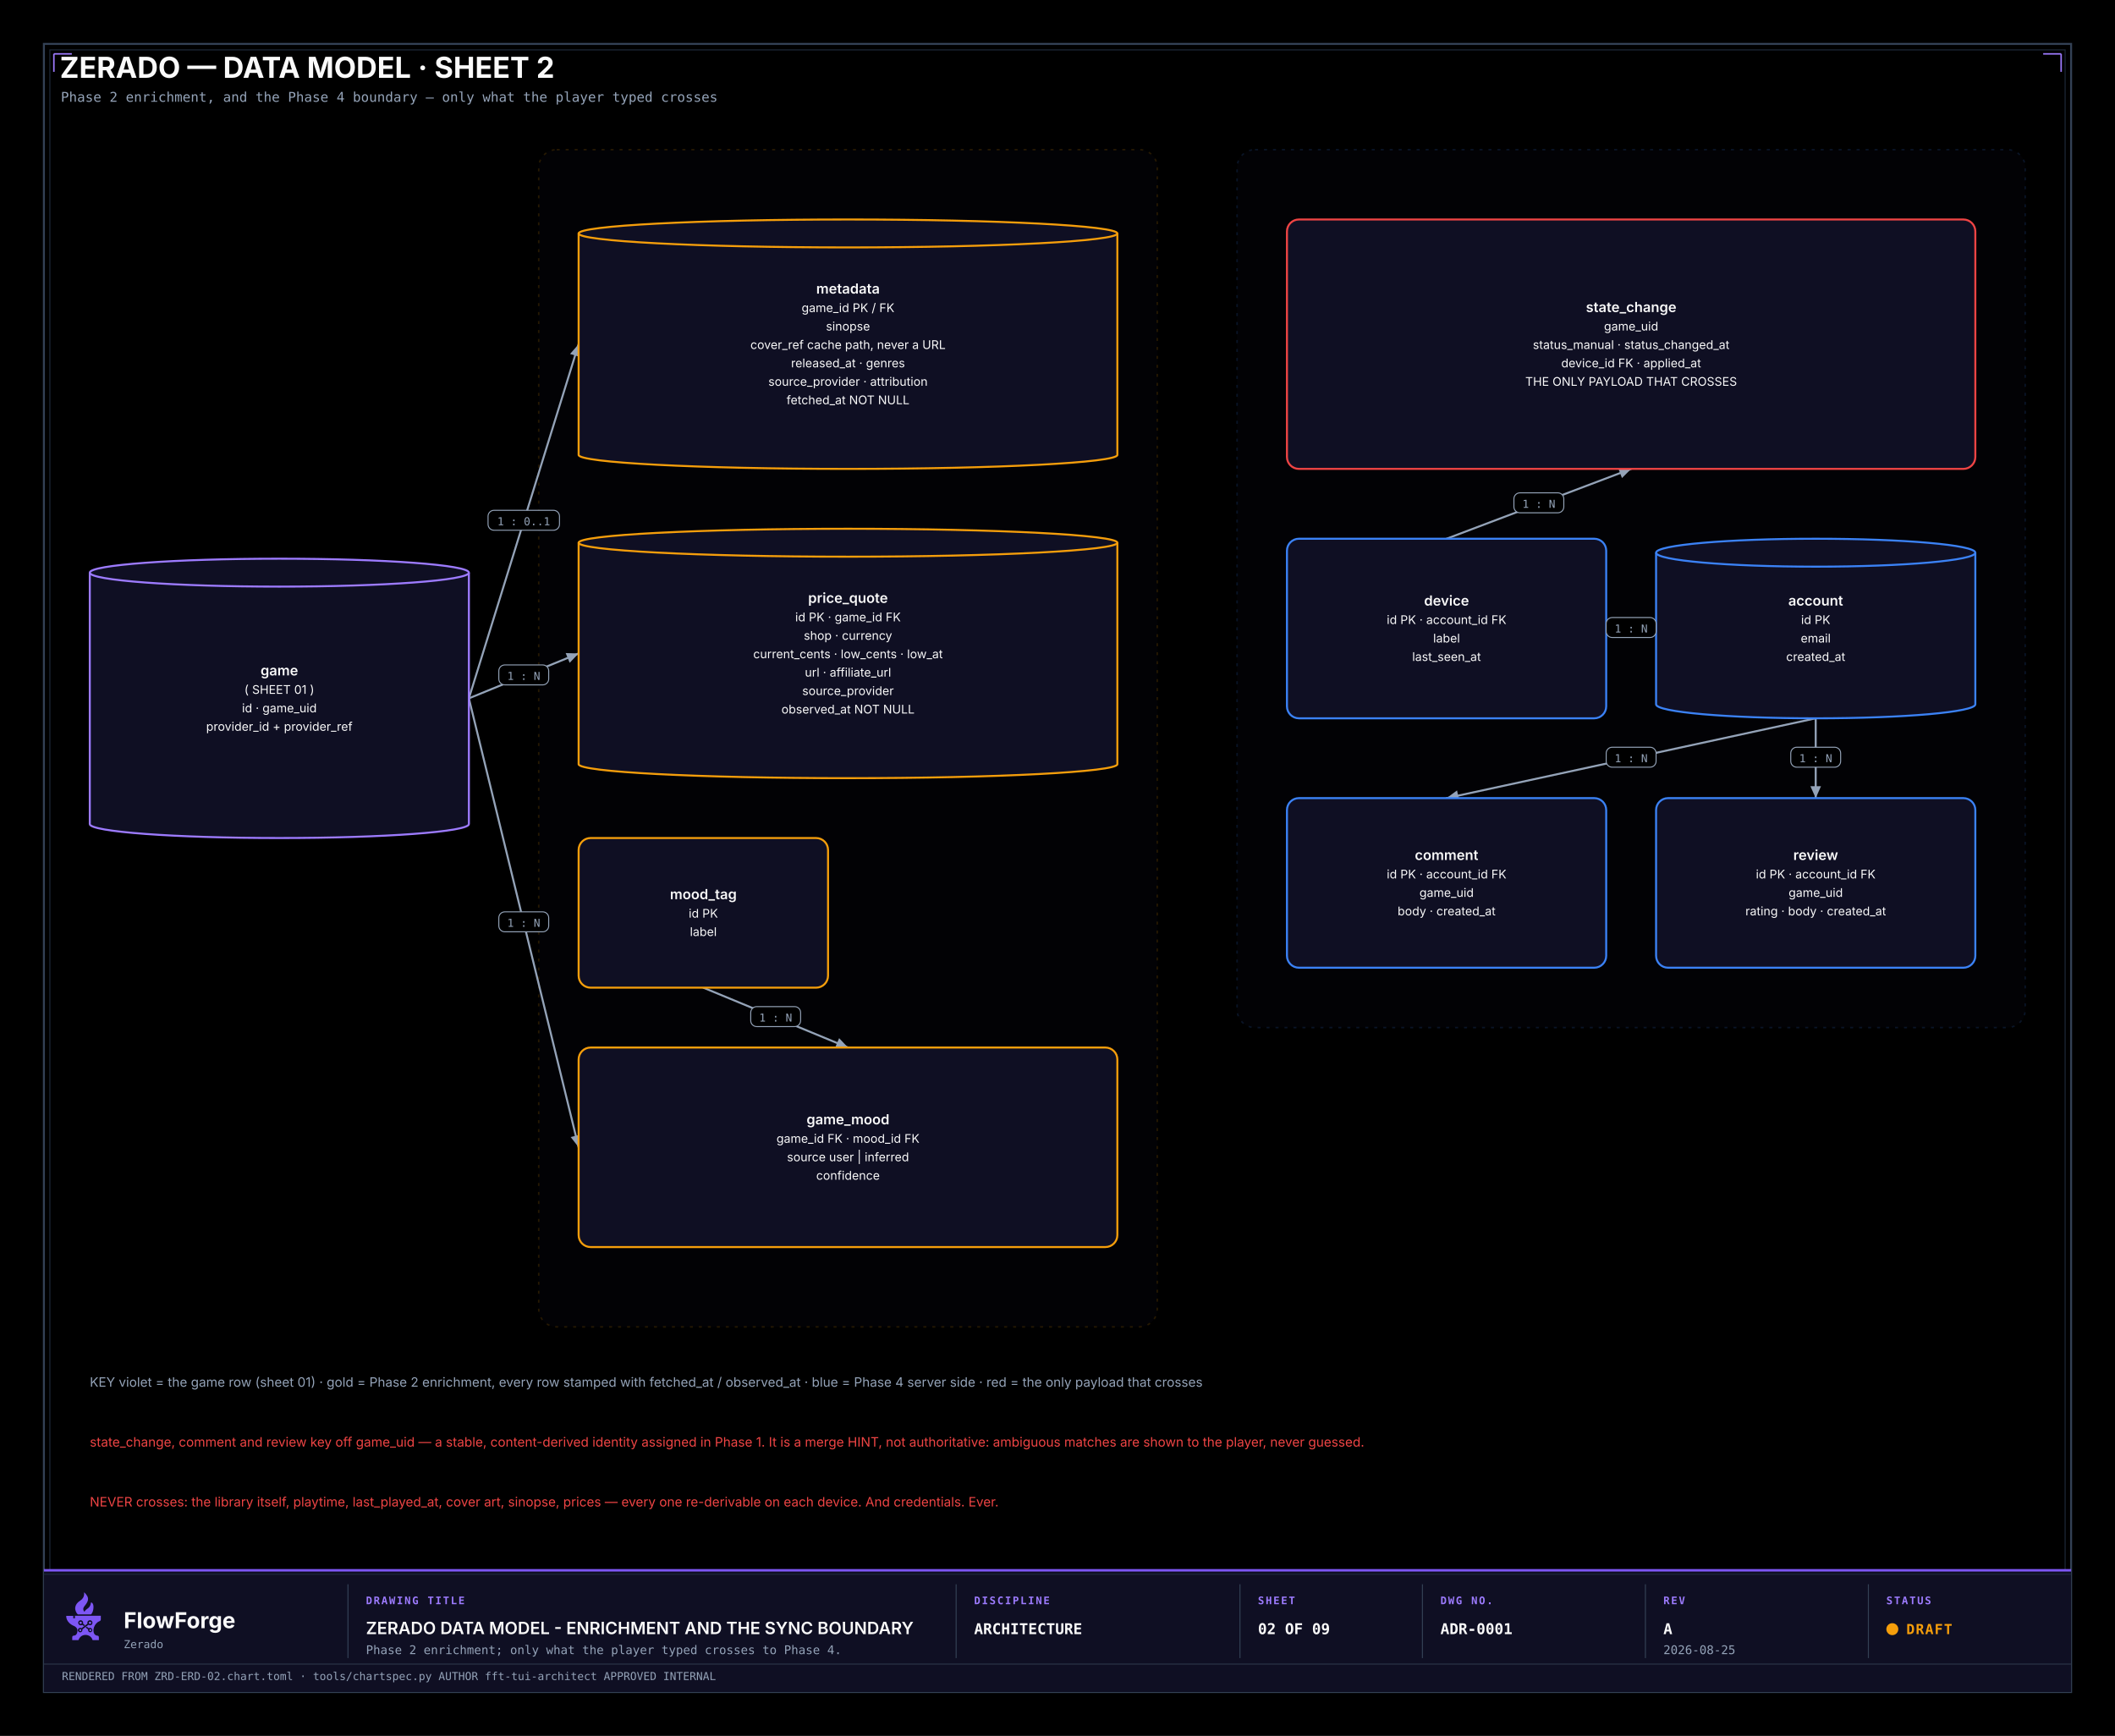
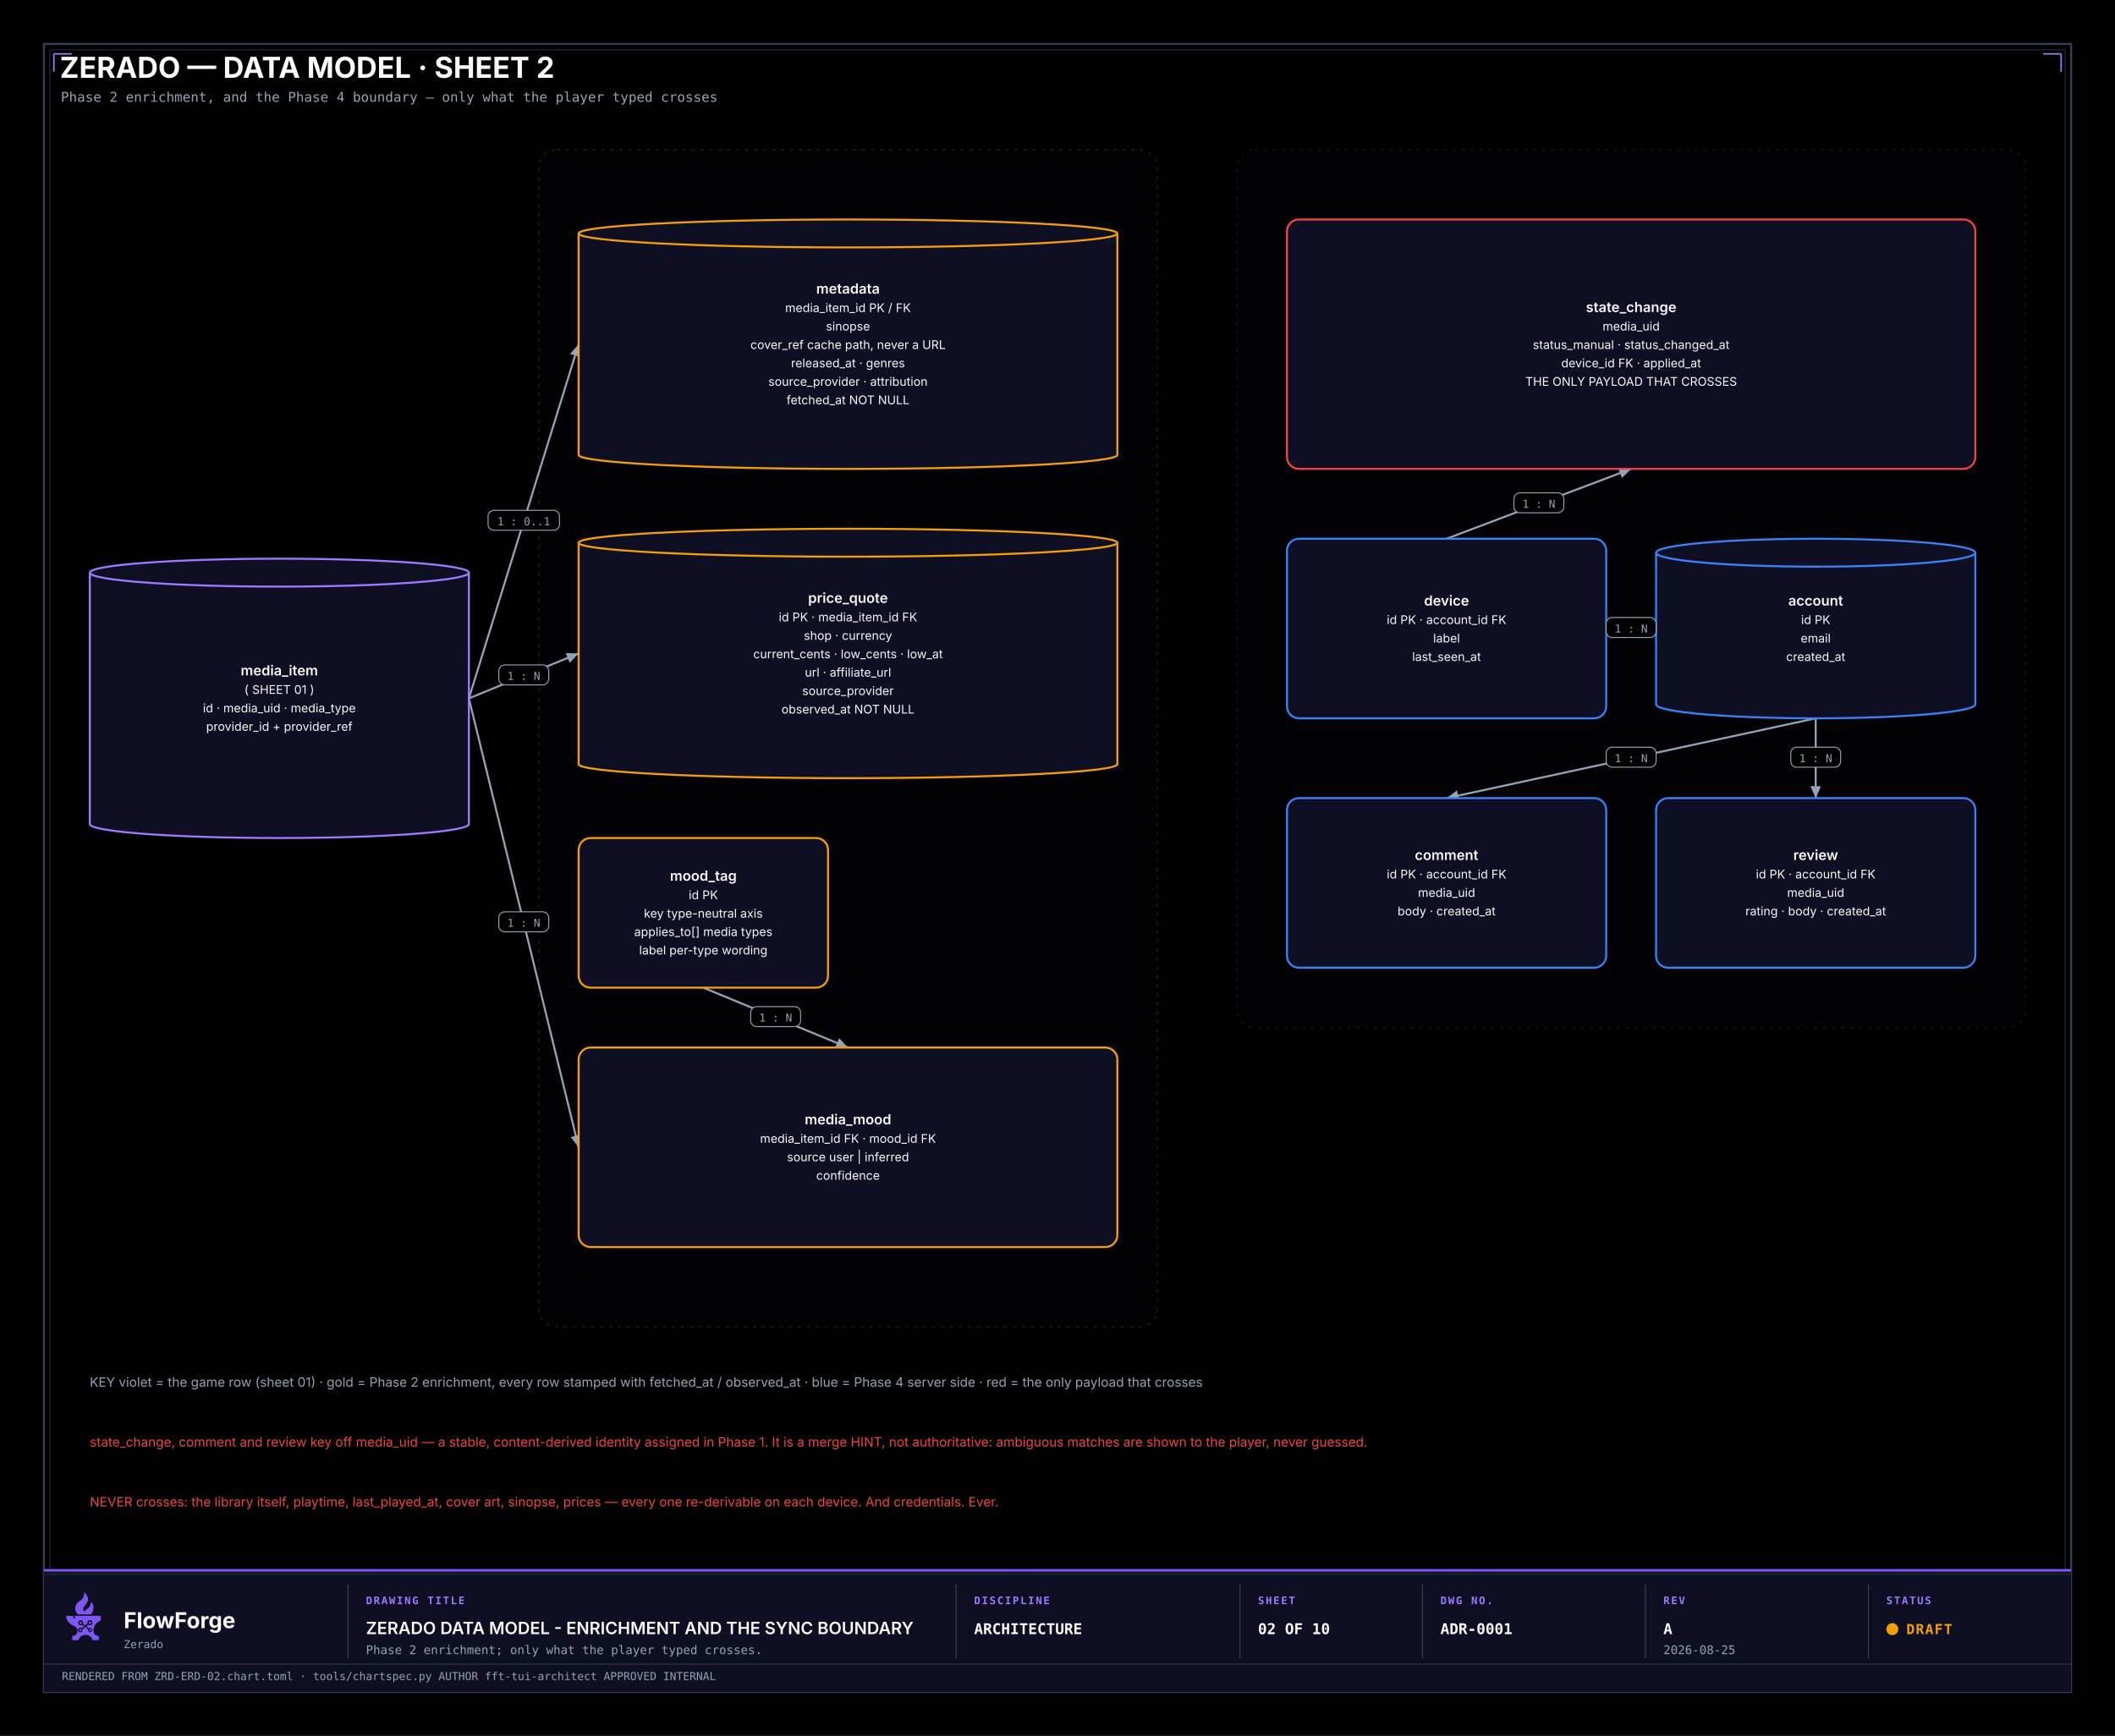
<svg xmlns="http://www.w3.org/2000/svg" width="2120" height="1740" viewBox="0 0 2120 1740" font-family="'Segoe UI', 'Helvetica Neue', Inter, Arial, sans-serif">
  <rect x="0" y="0" width="2120" height="1740" fill="#000000" />
  <rect x="44" y="44" width="2032" height="1652" fill="none" stroke="#334155" stroke-width="2" />
  <rect x="50" y="50" width="2020" height="1640" fill="none" stroke="#1E293B" stroke-width="1" />
  <line x1="54" y1="54" x2="72" y2="54" stroke="#9D7BFF" stroke-width="1.5" />
  <line x1="54" y1="54" x2="54" y2="72" stroke="#9D7BFF" stroke-width="1.5" />
  <line x1="2066" y1="54" x2="2048" y2="54" stroke="#9D7BFF" stroke-width="1.5" />
  <line x1="2066" y1="54" x2="2066" y2="72" stroke="#9D7BFF" stroke-width="1.5" />
  <line x1="54" y1="1686" x2="72" y2="1686" stroke="#9D7BFF" stroke-width="1.5" />
  <line x1="54" y1="1686" x2="54" y2="1668" stroke="#9D7BFF" stroke-width="1.5" />
  <line x1="2066" y1="1686" x2="2048" y2="1686" stroke="#9D7BFF" stroke-width="1.5" />
  <line x1="2066" y1="1686" x2="2066" y2="1668" stroke="#9D7BFF" stroke-width="1.5" />
  <text x="60" y="78" font-family="'Segoe UI', 'Helvetica Neue', Inter, Arial, sans-serif" font-size="29" font-weight="700" fill="#FAFAFA">ZERADO — DATA MODEL  ·  SHEET 2</text>
  <text x="61" y="102" font-family="ui-monospace, 'Cascadia Code', 'JetBrains Mono', monospace" font-size="13.5" fill="#94A3B8">Phase 2 enrichment, and the Phase 4 boundary — only what the player typed crosses</text>
  <rect x="540.0" y="150.0" width="620.0" height="1180.0" rx="18" fill="#0F0F23" opacity="0.16" stroke="#F59E0B" stroke-width="1.5" stroke-dasharray="3 6" />
  <rect x="1240.0" y="150.0" width="790.0" height="880.0" rx="18" fill="#0F0F23" opacity="0.16" stroke="#3B82F6" stroke-width="1.5" stroke-dasharray="3 6" />
  <polyline points="470.0,700.0 580.0,345.0" fill="none" stroke="#94A3B8" stroke-width="2.0" stroke-linejoin="round" stroke-linecap="round" />
  <polygon points="580.0,345.0 581.6,357.9 571.4,354.8" fill="#94A3B8" />
  <polyline points="470.0,700.0 580.0,655.0" fill="none" stroke="#94A3B8" stroke-width="2.0" stroke-linejoin="round" stroke-linecap="round" />
  <polygon points="580.0,655.0 571.0,664.4 567.0,654.6" fill="#94A3B8" />
  <polyline points="470.0,700.0 580.0,1150.0" fill="none" stroke="#94A3B8" stroke-width="2.0" stroke-linejoin="round" stroke-linecap="round" />
  <polygon points="580.0,1150.0 572.0,1139.7 582.3,1137.2" fill="#94A3B8" />
  <polyline points="705.0,990.0 850.0,1050.0" fill="none" stroke="#94A3B8" stroke-width="2.0" stroke-linejoin="round" stroke-linecap="round" />
  <polygon points="850.0,1050.0 837.0,1050.4 841.1,1040.6" fill="#94A3B8" />
  <polyline points="1450.0,540.0 1635.0,470.0" fill="none" stroke="#94A3B8" stroke-width="2.0" stroke-linejoin="round" stroke-linecap="round" />
  <polygon points="1635.0,470.0 1625.8,479.2 1622.0,469.2" fill="#94A3B8" />
  <polyline points="1660.0,630.0 1610.0,630.0" fill="none" stroke="#94A3B8" stroke-width="2.0" stroke-linejoin="round" stroke-linecap="round" />
  <polygon points="1610.0,630.0 1621.9,624.7 1621.9,635.3" fill="#94A3B8" />
  <polyline points="1820.0,720.0 1820.0,800.0" fill="none" stroke="#94A3B8" stroke-width="2.0" stroke-linejoin="round" stroke-linecap="round" />
  <polygon points="1820.0,800.0 1814.7,788.1 1825.3,788.1" fill="#94A3B8" />
  <polyline points="1820.0,720.0 1450.0,800.0" fill="none" stroke="#94A3B8" stroke-width="2.0" stroke-linejoin="round" stroke-linecap="round" />
  <polygon points="1450.0,800.0 1460.5,792.3 1462.7,802.7" fill="#94A3B8" />
  <path d="M90.0,574.0 A190.0,14 0 0 1 470.0,574.0 L470.0,826.0 A190.0,14 0 0 1 90.0,826.0 Z" fill="#0F0F23" stroke="#9D7BFF" stroke-width="2.0" />
  <path d="M90.0,574.0 A190.0,14 0 0 0 470.0,574.0" fill="none" stroke="#9D7BFF" stroke-width="2.0" />
-   <text x="280.0" y="677.0" font-family="'Segoe UI', 'Helvetica Neue', Inter, Arial, sans-serif" font-size="14" fill="#FAFAFA" text-anchor="middle" font-weight="600">game</text>
+   <text x="280.0" y="677.0" font-family="'Segoe UI', 'Helvetica Neue', Inter, Arial, sans-serif" font-size="14" fill="#FAFAFA" text-anchor="middle" font-weight="600">media_item</text>
  <text x="280.0" y="695.5" font-family="'Segoe UI', 'Helvetica Neue', Inter, Arial, sans-serif" font-size="12" fill="#FAFAFA" text-anchor="middle" font-weight="400">( SHEET 01 )</text>
-   <text x="280.0" y="714.0" font-family="'Segoe UI', 'Helvetica Neue', Inter, Arial, sans-serif" font-size="12" fill="#FAFAFA" text-anchor="middle" font-weight="400">id · game_uid</text>
+   <text x="280.0" y="714.0" font-family="'Segoe UI', 'Helvetica Neue', Inter, Arial, sans-serif" font-size="12" fill="#FAFAFA" text-anchor="middle" font-weight="400">id · media_uid · media_type</text>
  <text x="280.0" y="732.5" font-family="'Segoe UI', 'Helvetica Neue', Inter, Arial, sans-serif" font-size="12" fill="#FAFAFA" text-anchor="middle" font-weight="400">provider_id + provider_ref</text>
  <path d="M580.0,234.0 A270.0,14 0 0 1 1120.0,234.0 L1120.0,456.0 A270.0,14 0 0 1 580.0,456.0 Z" fill="#0F0F23" stroke="#F59E0B" stroke-width="2.0" />
  <path d="M580.0,234.0 A270.0,14 0 0 0 1120.0,234.0" fill="none" stroke="#F59E0B" stroke-width="2.0" />
  <text x="850.0" y="294.3" font-family="'Segoe UI', 'Helvetica Neue', Inter, Arial, sans-serif" font-size="14" fill="#FAFAFA" text-anchor="middle" font-weight="600">metadata</text>
-   <text x="850.0" y="312.8" font-family="'Segoe UI', 'Helvetica Neue', Inter, Arial, sans-serif" font-size="12" fill="#FAFAFA" text-anchor="middle" font-weight="400">game_id            PK / FK</text>
+   <text x="850.0" y="312.8" font-family="'Segoe UI', 'Helvetica Neue', Inter, Arial, sans-serif" font-size="12" fill="#FAFAFA" text-anchor="middle" font-weight="400">media_item_id      PK / FK</text>
  <text x="850.0" y="331.3" font-family="'Segoe UI', 'Helvetica Neue', Inter, Arial, sans-serif" font-size="12" fill="#FAFAFA" text-anchor="middle" font-weight="400">sinopse</text>
  <text x="850.0" y="349.8" font-family="'Segoe UI', 'Helvetica Neue', Inter, Arial, sans-serif" font-size="12" fill="#FAFAFA" text-anchor="middle" font-weight="400">cover_ref     cache path, never a URL</text>
  <text x="850.0" y="368.2" font-family="'Segoe UI', 'Helvetica Neue', Inter, Arial, sans-serif" font-size="12" fill="#FAFAFA" text-anchor="middle" font-weight="400">released_at · genres</text>
  <text x="850.0" y="386.7" font-family="'Segoe UI', 'Helvetica Neue', Inter, Arial, sans-serif" font-size="12" fill="#FAFAFA" text-anchor="middle" font-weight="400">source_provider · attribution</text>
  <text x="850.0" y="405.2" font-family="'Segoe UI', 'Helvetica Neue', Inter, Arial, sans-serif" font-size="12" fill="#FAFAFA" text-anchor="middle" font-weight="400">fetched_at         NOT NULL</text>
  <path d="M580.0,544.0 A270.0,14 0 0 1 1120.0,544.0 L1120.0,766.0 A270.0,14 0 0 1 580.0,766.0 Z" fill="#0F0F23" stroke="#F59E0B" stroke-width="2.0" />
  <path d="M580.0,544.0 A270.0,14 0 0 0 1120.0,544.0" fill="none" stroke="#F59E0B" stroke-width="2.0" />
  <text x="850.0" y="604.3" font-family="'Segoe UI', 'Helvetica Neue', Inter, Arial, sans-serif" font-size="14" fill="#FAFAFA" text-anchor="middle" font-weight="600">price_quote</text>
-   <text x="850.0" y="622.8" font-family="'Segoe UI', 'Helvetica Neue', Inter, Arial, sans-serif" font-size="12" fill="#FAFAFA" text-anchor="middle" font-weight="400">id PK  ·  game_id FK</text>
+   <text x="850.0" y="622.8" font-family="'Segoe UI', 'Helvetica Neue', Inter, Arial, sans-serif" font-size="12" fill="#FAFAFA" text-anchor="middle" font-weight="400">id PK  ·  media_item_id FK</text>
  <text x="850.0" y="641.3" font-family="'Segoe UI', 'Helvetica Neue', Inter, Arial, sans-serif" font-size="12" fill="#FAFAFA" text-anchor="middle" font-weight="400">shop · currency</text>
  <text x="850.0" y="659.8" font-family="'Segoe UI', 'Helvetica Neue', Inter, Arial, sans-serif" font-size="12" fill="#FAFAFA" text-anchor="middle" font-weight="400">current_cents · low_cents · low_at</text>
  <text x="850.0" y="678.2" font-family="'Segoe UI', 'Helvetica Neue', Inter, Arial, sans-serif" font-size="12" fill="#FAFAFA" text-anchor="middle" font-weight="400">url · affiliate_url</text>
  <text x="850.0" y="696.7" font-family="'Segoe UI', 'Helvetica Neue', Inter, Arial, sans-serif" font-size="12" fill="#FAFAFA" text-anchor="middle" font-weight="400">source_provider</text>
  <text x="850.0" y="715.2" font-family="'Segoe UI', 'Helvetica Neue', Inter, Arial, sans-serif" font-size="12" fill="#FAFAFA" text-anchor="middle" font-weight="400">observed_at        NOT NULL</text>
  <rect x="580.0" y="840.0" width="250.0" height="150.0" rx="12" ry="12" fill="#0F0F23" stroke="#F59E0B" stroke-width="2.0" />
-   <text x="705.0" y="901.3" font-family="'Segoe UI', 'Helvetica Neue', Inter, Arial, sans-serif" font-size="14" fill="#FAFAFA" text-anchor="middle" font-weight="600">mood_tag</text>
-   <text x="705.0" y="919.8" font-family="'Segoe UI', 'Helvetica Neue', Inter, Arial, sans-serif" font-size="12" fill="#FAFAFA" text-anchor="middle" font-weight="400">id  PK</text>
-   <text x="705.0" y="938.2" font-family="'Segoe UI', 'Helvetica Neue', Inter, Arial, sans-serif" font-size="12" fill="#FAFAFA" text-anchor="middle" font-weight="400">label</text>
+   <text x="705.0" y="882.8" font-family="'Segoe UI', 'Helvetica Neue', Inter, Arial, sans-serif" font-size="14" fill="#FAFAFA" text-anchor="middle" font-weight="600">mood_tag</text>
+   <text x="705.0" y="901.3" font-family="'Segoe UI', 'Helvetica Neue', Inter, Arial, sans-serif" font-size="12" fill="#FAFAFA" text-anchor="middle" font-weight="400">id  PK</text>
+   <text x="705.0" y="919.8" font-family="'Segoe UI', 'Helvetica Neue', Inter, Arial, sans-serif" font-size="12" fill="#FAFAFA" text-anchor="middle" font-weight="400">key      type-neutral axis</text>
+   <text x="705.0" y="938.2" font-family="'Segoe UI', 'Helvetica Neue', Inter, Arial, sans-serif" font-size="12" fill="#FAFAFA" text-anchor="middle" font-weight="400">applies_to[]  media types</text>
+   <text x="705.0" y="956.7" font-family="'Segoe UI', 'Helvetica Neue', Inter, Arial, sans-serif" font-size="12" fill="#FAFAFA" text-anchor="middle" font-weight="400">label    per-type wording</text>
  <rect x="580.0" y="1050.0" width="540.0" height="200.0" rx="12" ry="12" fill="#0F0F23" stroke="#F59E0B" stroke-width="2.0" />
-   <text x="850.0" y="1127.0" font-family="'Segoe UI', 'Helvetica Neue', Inter, Arial, sans-serif" font-size="14" fill="#FAFAFA" text-anchor="middle" font-weight="600">game_mood</text>
-   <text x="850.0" y="1145.5" font-family="'Segoe UI', 'Helvetica Neue', Inter, Arial, sans-serif" font-size="12" fill="#FAFAFA" text-anchor="middle" font-weight="400">game_id FK  ·  mood_id FK</text>
+   <text x="850.0" y="1127.0" font-family="'Segoe UI', 'Helvetica Neue', Inter, Arial, sans-serif" font-size="14" fill="#FAFAFA" text-anchor="middle" font-weight="600">media_mood</text>
+   <text x="850.0" y="1145.5" font-family="'Segoe UI', 'Helvetica Neue', Inter, Arial, sans-serif" font-size="12" fill="#FAFAFA" text-anchor="middle" font-weight="400">media_item_id FK  ·  mood_id FK</text>
  <text x="850.0" y="1164.0" font-family="'Segoe UI', 'Helvetica Neue', Inter, Arial, sans-serif" font-size="12" fill="#FAFAFA" text-anchor="middle" font-weight="400">source   user | inferred</text>
  <text x="850.0" y="1182.5" font-family="'Segoe UI', 'Helvetica Neue', Inter, Arial, sans-serif" font-size="12" fill="#FAFAFA" text-anchor="middle" font-weight="400">confidence</text>
  <rect x="1290.0" y="220.0" width="690.0" height="250.0" rx="12" ry="12" fill="#0F0F23" stroke="#EF4444" stroke-width="2.0" />
  <text x="1635.0" y="312.8" font-family="'Segoe UI', 'Helvetica Neue', Inter, Arial, sans-serif" font-size="14" fill="#FAFAFA" text-anchor="middle" font-weight="600">state_change</text>
-   <text x="1635.0" y="331.3" font-family="'Segoe UI', 'Helvetica Neue', Inter, Arial, sans-serif" font-size="12" fill="#FAFAFA" text-anchor="middle" font-weight="400">game_uid</text>
+   <text x="1635.0" y="331.3" font-family="'Segoe UI', 'Helvetica Neue', Inter, Arial, sans-serif" font-size="12" fill="#FAFAFA" text-anchor="middle" font-weight="400">media_uid</text>
  <text x="1635.0" y="349.8" font-family="'Segoe UI', 'Helvetica Neue', Inter, Arial, sans-serif" font-size="12" fill="#FAFAFA" text-anchor="middle" font-weight="400">status_manual  ·  status_changed_at</text>
  <text x="1635.0" y="368.2" font-family="'Segoe UI', 'Helvetica Neue', Inter, Arial, sans-serif" font-size="12" fill="#FAFAFA" text-anchor="middle" font-weight="400">device_id FK  ·  applied_at</text>
  <text x="1635.0" y="386.7" font-family="'Segoe UI', 'Helvetica Neue', Inter, Arial, sans-serif" font-size="12" fill="#FAFAFA" text-anchor="middle" font-weight="400">THE ONLY PAYLOAD THAT CROSSES</text>
  <rect x="1290.0" y="540.0" width="320.0" height="180.0" rx="12" ry="12" fill="#0F0F23" stroke="#3B82F6" stroke-width="2.0" />
  <text x="1450.0" y="607.0" font-family="'Segoe UI', 'Helvetica Neue', Inter, Arial, sans-serif" font-size="14" fill="#FAFAFA" text-anchor="middle" font-weight="600">device</text>
  <text x="1450.0" y="625.5" font-family="'Segoe UI', 'Helvetica Neue', Inter, Arial, sans-serif" font-size="12" fill="#FAFAFA" text-anchor="middle" font-weight="400">id PK · account_id FK</text>
  <text x="1450.0" y="644.0" font-family="'Segoe UI', 'Helvetica Neue', Inter, Arial, sans-serif" font-size="12" fill="#FAFAFA" text-anchor="middle" font-weight="400">label</text>
  <text x="1450.0" y="662.5" font-family="'Segoe UI', 'Helvetica Neue', Inter, Arial, sans-serif" font-size="12" fill="#FAFAFA" text-anchor="middle" font-weight="400">last_seen_at</text>
  <path d="M1660.0,554.0 A160.0,14 0 0 1 1980.0,554.0 L1980.0,706.0 A160.0,14 0 0 1 1660.0,706.0 Z" fill="#0F0F23" stroke="#3B82F6" stroke-width="2.0" />
  <path d="M1660.0,554.0 A160.0,14 0 0 0 1980.0,554.0" fill="none" stroke="#3B82F6" stroke-width="2.0" />
  <text x="1820.0" y="607.0" font-family="'Segoe UI', 'Helvetica Neue', Inter, Arial, sans-serif" font-size="14" fill="#FAFAFA" text-anchor="middle" font-weight="600">account</text>
  <text x="1820.0" y="625.5" font-family="'Segoe UI', 'Helvetica Neue', Inter, Arial, sans-serif" font-size="12" fill="#FAFAFA" text-anchor="middle" font-weight="400">id PK</text>
  <text x="1820.0" y="644.0" font-family="'Segoe UI', 'Helvetica Neue', Inter, Arial, sans-serif" font-size="12" fill="#FAFAFA" text-anchor="middle" font-weight="400">email</text>
  <text x="1820.0" y="662.5" font-family="'Segoe UI', 'Helvetica Neue', Inter, Arial, sans-serif" font-size="12" fill="#FAFAFA" text-anchor="middle" font-weight="400">created_at</text>
  <rect x="1290.0" y="800.0" width="320.0" height="170.0" rx="12" ry="12" fill="#0F0F23" stroke="#3B82F6" stroke-width="2.0" />
  <text x="1450.0" y="862.0" font-family="'Segoe UI', 'Helvetica Neue', Inter, Arial, sans-serif" font-size="14" fill="#FAFAFA" text-anchor="middle" font-weight="600">comment</text>
  <text x="1450.0" y="880.5" font-family="'Segoe UI', 'Helvetica Neue', Inter, Arial, sans-serif" font-size="12" fill="#FAFAFA" text-anchor="middle" font-weight="400">id PK · account_id FK</text>
-   <text x="1450.0" y="899.0" font-family="'Segoe UI', 'Helvetica Neue', Inter, Arial, sans-serif" font-size="12" fill="#FAFAFA" text-anchor="middle" font-weight="400">game_uid</text>
+   <text x="1450.0" y="899.0" font-family="'Segoe UI', 'Helvetica Neue', Inter, Arial, sans-serif" font-size="12" fill="#FAFAFA" text-anchor="middle" font-weight="400">media_uid</text>
  <text x="1450.0" y="917.5" font-family="'Segoe UI', 'Helvetica Neue', Inter, Arial, sans-serif" font-size="12" fill="#FAFAFA" text-anchor="middle" font-weight="400">body · created_at</text>
  <rect x="1660.0" y="800.0" width="320.0" height="170.0" rx="12" ry="12" fill="#0F0F23" stroke="#3B82F6" stroke-width="2.0" />
  <text x="1820.0" y="862.0" font-family="'Segoe UI', 'Helvetica Neue', Inter, Arial, sans-serif" font-size="14" fill="#FAFAFA" text-anchor="middle" font-weight="600">review</text>
  <text x="1820.0" y="880.5" font-family="'Segoe UI', 'Helvetica Neue', Inter, Arial, sans-serif" font-size="12" fill="#FAFAFA" text-anchor="middle" font-weight="400">id PK · account_id FK</text>
-   <text x="1820.0" y="899.0" font-family="'Segoe UI', 'Helvetica Neue', Inter, Arial, sans-serif" font-size="12" fill="#FAFAFA" text-anchor="middle" font-weight="400">game_uid</text>
+   <text x="1820.0" y="899.0" font-family="'Segoe UI', 'Helvetica Neue', Inter, Arial, sans-serif" font-size="12" fill="#FAFAFA" text-anchor="middle" font-weight="400">media_uid</text>
  <text x="1820.0" y="917.5" font-family="'Segoe UI', 'Helvetica Neue', Inter, Arial, sans-serif" font-size="12" fill="#FAFAFA" text-anchor="middle" font-weight="400">rating · body · created_at</text>
  <rect x="489.2" y="511.5" width="71.6" height="20" rx="6" fill="#000000" stroke="#94A3B8" stroke-width="1" opacity="1" />
  <text x="525.0" y="526.5" font-family="ui-monospace, 'Cascadia Code', 'JetBrains Mono', monospace" font-size="11" fill="#94A3B8" text-anchor="middle">1 : 0..1</text>
  <rect x="500.0" y="666.5" width="50.0" height="20" rx="6" fill="#000000" stroke="#94A3B8" stroke-width="1" opacity="1" />
  <text x="525.0" y="681.5" font-family="ui-monospace, 'Cascadia Code', 'JetBrains Mono', monospace" font-size="11" fill="#94A3B8" text-anchor="middle">1 : N</text>
  <rect x="500.0" y="914.0" width="50.0" height="20" rx="6" fill="#000000" stroke="#94A3B8" stroke-width="1" opacity="1" />
  <text x="525.0" y="929.0" font-family="ui-monospace, 'Cascadia Code', 'JetBrains Mono', monospace" font-size="11" fill="#94A3B8" text-anchor="middle">1 : N</text>
  <rect x="752.5" y="1009.0" width="50.0" height="20" rx="6" fill="#000000" stroke="#94A3B8" stroke-width="1" opacity="1" />
  <text x="777.5" y="1024.0" font-family="ui-monospace, 'Cascadia Code', 'JetBrains Mono', monospace" font-size="11" fill="#94A3B8" text-anchor="middle">1 : N</text>
  <rect x="1517.5" y="494.0" width="50.0" height="20" rx="6" fill="#000000" stroke="#94A3B8" stroke-width="1" opacity="1" />
  <text x="1542.5" y="509.0" font-family="ui-monospace, 'Cascadia Code', 'JetBrains Mono', monospace" font-size="11" fill="#94A3B8" text-anchor="middle">1 : N</text>
  <rect x="1610.0" y="619.0" width="50.0" height="20" rx="6" fill="#000000" stroke="#94A3B8" stroke-width="1" opacity="1" />
  <text x="1635.0" y="634.0" font-family="ui-monospace, 'Cascadia Code', 'JetBrains Mono', monospace" font-size="11" fill="#94A3B8" text-anchor="middle">1 : N</text>
  <rect x="1795.0" y="749.0" width="50.0" height="20" rx="6" fill="#000000" stroke="#94A3B8" stroke-width="1" opacity="1" />
  <text x="1820.0" y="764.0" font-family="ui-monospace, 'Cascadia Code', 'JetBrains Mono', monospace" font-size="11" fill="#94A3B8" text-anchor="middle">1 : N</text>
  <rect x="1610.0" y="749.0" width="50.0" height="20" rx="6" fill="#000000" stroke="#94A3B8" stroke-width="1" opacity="1" />
  <text x="1635.0" y="764.0" font-family="ui-monospace, 'Cascadia Code', 'JetBrains Mono', monospace" font-size="11" fill="#94A3B8" text-anchor="middle">1 : N</text>
  <text x="90.0" y="1390.0" font-family="'Segoe UI', 'Helvetica Neue', Inter, Arial, sans-serif" font-size="13" fill="#94A3B8" text-anchor="start" font-weight="normal">KEY    violet = the game row (sheet 01)    ·    gold = Phase 2 enrichment, every row stamped with fetched_at / observed_at    ·    blue = Phase 4 server side    ·    red = the only payload that crosses</text>
-   <text x="90.0" y="1450.0" font-family="'Segoe UI', 'Helvetica Neue', Inter, Arial, sans-serif" font-size="13" fill="#EF4444" text-anchor="start" font-weight="normal">state_change, comment and review key off game_uid — a stable, content-derived identity assigned in Phase 1. It is a merge HINT, not authoritative: ambiguous matches are shown to the player, never guessed.</text>
+   <text x="90.0" y="1450.0" font-family="'Segoe UI', 'Helvetica Neue', Inter, Arial, sans-serif" font-size="13" fill="#EF4444" text-anchor="start" font-weight="normal">state_change, comment and review key off media_uid — a stable, content-derived identity assigned in Phase 1. It is a merge HINT, not authoritative: ambiguous matches are shown to the player, never guessed.</text>
  <text x="90.0" y="1510.0" font-family="'Segoe UI', 'Helvetica Neue', Inter, Arial, sans-serif" font-size="13" fill="#EF4444" text-anchor="start" font-weight="normal">NEVER crosses: the library itself, playtime, last_played_at, cover art, sinopse, prices — every one re-derivable on each device. And credentials. Ever.</text>
  <rect x="44" y="1574" width="2032" height="122" fill="#0F0F23" />
  <line x1="44" y1="1574" x2="2076" y2="1574" stroke="#7D56F4" stroke-width="2.5" />
  <line x1="44" y1="1578" x2="2076" y2="1578" stroke="#1E293B" stroke-width="1" />
  <line x1="348.8" y1="1588" x2="348.8" y2="1662" stroke="#334155" stroke-width="1" />
  <line x1="958.4" y1="1588" x2="958.4" y2="1662" stroke="#334155" stroke-width="1" />
  <line x1="1242.9" y1="1588" x2="1242.9" y2="1662" stroke="#334155" stroke-width="1" />
  <line x1="1425.8" y1="1588" x2="1425.8" y2="1662" stroke="#334155" stroke-width="1" />
  <line x1="1649.3" y1="1588" x2="1649.3" y2="1662" stroke="#334155" stroke-width="1" />
  <line x1="1872.8" y1="1588" x2="1872.8" y2="1662" stroke="#334155" stroke-width="1" />
  <g transform="translate(58.0,1593.0) scale(1.5)" fill="#7D56F4" stroke="none">
    <path d="M14.5,22.4c0-.4.3-.7.7-.7s.7.3.7.7-.3.7-.7.7-.7-.3-.7-.7Z" />
    <path d="M15,26.7c-.3,0-.6.3-.6.6s.3.6.6.6.6-.3.6-.6-.3-.6-.6-.6ZM21.5,21.7c-.4,0-.7.3-.7.7s.3.7.7.7.7-.3.7-.7-.3-.7-.7-.7ZM21.5,21.7c-.4,0-.7.3-.7.7s.3.7.7.7.7-.3.7-.7-.3-.7-.7-.7ZM15,26.7c-.3,0-.6.3-.6.6s.3.6.6.6.6-.3.6-.6-.3-.6-.6-.6ZM11.4,17.8v1.6h-1.1v-1.6h-4.7s-.5,4.4,5.3,6.8c0,0,2.2.9,2.2,3h0c0,.2,0,3.4-2.5,3.4-.6,0-1,.5-1,1v2h4.2c0-.1,0-.3.1-.4.5-1.1,1.3-2.1,2.4-2.6.6-.3,1.4-.5,2.2-.5s1.5.2,2.2.5c.8.4,1.5,1,2,1.8.2.4.4.8.5,1.2h4.2v-2c0-.6-.5-1-1-1,0,0-2.4,0-2.6-3.1,0-.5,0-.7,0-1,.2-1.9,1.3-3.8,2.8-4.9,0,0,.2-.1.3-.2.3-.2.7-.3,1-.5.4-.1.8-.6.8-1.1v-2.5H11.4ZM15.2,20.7c.9,0,1.7.7,1.7,1.7s0,.4-.1.6l1.3,1-.7.6-1.1-.8c-.3.2-.6.3-1,.3-.9,0-1.7-.7-1.7-1.7s.7-1.7,1.7-1.7ZM21.7,28.8c-.8,0-1.5-.7-1.5-1.5s0-.3,0-.5l-1.6-1.2.7-.6,1.4,1.1c.2-.2.5-.3.8-.3.8,0,1.5.7,1.5,1.5s-.7,1.5-1.5,1.5ZM21.5,24c-.4,0-.7-.1-1-.3l-4.1,3.1c0,.2,0,.3,0,.5,0,.8-.7,1.5-1.5,1.5s-1.5-.7-1.5-1.5.7-1.5,1.5-1.5.6,0,.8.3l4.1-3.1c0-.2-.1-.4-.1-.6,0-.9.7-1.7,1.7-1.7s1.7.7,1.7,1.7-.7,1.7-1.7,1.7ZM21.7,26.7c-.3,0-.6.3-.6.6s.3.6.6.6.6-.3.6-.6-.3-.6-.6-.6ZM21.5,21.7c-.4,0-.7.3-.7.7s.3.7.7.7.7-.3.7-.7-.3-.7-.7-.7ZM15,26.7c-.3,0-.6.3-.6.6s.3.6.6.6.6-.3.6-.6-.3-.6-.6-.6Z" />
    <path d="M17.4,1.9s1.1,3.5-2.6,5.8c-3.7,2.3-3.2,5.5-3.2,5.5,0,0,.3,2.5,1.8,3.6h8.8s1.5-1.4,1.6-4.7-1.7-3.3-1.7-3.3c0,0,0,2.6-2.1,4s-2.2,2.3-2.2,2.3c0,0-1.8-1.6-.1-3.7s3.4-4.4,1.9-6.9-2.3-2.4-2.3-2.4Z" />
    <path d="M15.6,27.3c0,.3-.3.6-.6.6s-.6-.3-.6-.6.3-.6.6-.6.6.3.6.6Z" />
    <path d="M22.2,22.4c0,.4-.3.7-.7.7s-.7-.3-.7-.7.3-.7.7-.7.7.3.7.7Z" />
    <path d="M22.3,27.3c0,.3-.3.6-.6.6s-.6-.3-.6-.6.3-.6.6-.6.6.3.6.6Z" />
    <path d="M15.9,22.4c0,.4-.3.7-.7.7s-.7-.3-.7-.7.3-.7.7-.7.7.3.7.7Z" />
  </g>
  <text x="124.0" y="1632" font-family="'Segoe UI', 'Helvetica Neue', Inter, Arial, sans-serif" font-size="22" font-weight="700" fill="#FAFAFA">FlowForge</text>
  <text x="124.0" y="1652" font-family="ui-monospace, 'Cascadia Code', 'JetBrains Mono', monospace" font-size="11" fill="#94A3B8">Zerado</text>
  <text x="366.8" y="1608" font-family="ui-monospace, 'Cascadia Code', 'JetBrains Mono', monospace" font-size="10.5" font-weight="700" letter-spacing="1.4" fill="#9D7BFF">DRAWING TITLE</text>
  <text x="366.8" y="1638" font-family="'Segoe UI', 'Helvetica Neue', Inter, Arial, sans-serif" font-size="17" font-weight="600" fill="#FAFAFA">ZERADO DATA MODEL - ENRICHMENT AND THE SYNC BOUNDARY</text>
-   <text x="366.8" y="1658" font-family="ui-monospace, 'Cascadia Code', 'JetBrains Mono', monospace" font-size="12" fill="#94A3B8">Phase 2 enrichment; only what the player typed crosses to Phase 4.</text>
+   <text x="366.8" y="1658" font-family="ui-monospace, 'Cascadia Code', 'JetBrains Mono', monospace" font-size="12" fill="#94A3B8">Phase 2 enrichment; only what the player typed crosses.</text>
  <text x="976.4" y="1608" font-family="ui-monospace, 'Cascadia Code', 'JetBrains Mono', monospace" font-size="10.5" font-weight="700" letter-spacing="1.4" fill="#9D7BFF">DISCIPLINE</text>
  <text x="976.4" y="1638" font-family="ui-monospace, 'Cascadia Code', 'JetBrains Mono', monospace" font-size="15" font-weight="600" fill="#FAFAFA">ARCHITECTURE</text>
  <text x="1260.9" y="1608" font-family="ui-monospace, 'Cascadia Code', 'JetBrains Mono', monospace" font-size="10.5" font-weight="700" letter-spacing="1.4" fill="#9D7BFF">SHEET</text>
-   <text x="1260.9" y="1638" font-family="ui-monospace, 'Cascadia Code', 'JetBrains Mono', monospace" font-size="15" font-weight="600" fill="#FAFAFA">02 OF 09</text>
+   <text x="1260.9" y="1638" font-family="ui-monospace, 'Cascadia Code', 'JetBrains Mono', monospace" font-size="15" font-weight="600" fill="#FAFAFA">02 OF 10</text>
  <text x="1443.8" y="1608" font-family="ui-monospace, 'Cascadia Code', 'JetBrains Mono', monospace" font-size="10.5" font-weight="700" letter-spacing="1.4" fill="#9D7BFF">DWG NO.</text>
  <text x="1443.8" y="1638" font-family="ui-monospace, 'Cascadia Code', 'JetBrains Mono', monospace" font-size="15" font-weight="600" fill="#FAFAFA">ADR-0001</text>
  <text x="1667.3" y="1608" font-family="ui-monospace, 'Cascadia Code', 'JetBrains Mono', monospace" font-size="10.5" font-weight="700" letter-spacing="1.4" fill="#9D7BFF">REV</text>
  <text x="1667.3" y="1638" font-family="ui-monospace, 'Cascadia Code', 'JetBrains Mono', monospace" font-size="15" font-weight="600" fill="#FAFAFA">A</text>
  <text x="1667.3" y="1658" font-family="ui-monospace, 'Cascadia Code', 'JetBrains Mono', monospace" font-size="12" fill="#94A3B8">2026-08-25</text>
  <text x="1890.8" y="1608" font-family="ui-monospace, 'Cascadia Code', 'JetBrains Mono', monospace" font-size="10.5" font-weight="700" letter-spacing="1.4" fill="#9D7BFF">STATUS</text>
  <circle cx="1896.8" cy="1633" r="6" fill="#F59E0B" />
  <text x="1910.8" y="1638" font-family="ui-monospace, 'Cascadia Code', 'JetBrains Mono', monospace" font-size="14" font-weight="600" letter-spacing="1" fill="#F59E0B">DRAFT</text>
  <line x1="44" y1="1668" x2="2076" y2="1668" stroke="#334155" stroke-width="0.75" />
  <text x="62.0" y="1684" font-family="ui-monospace, 'Cascadia Code', 'JetBrains Mono', monospace" font-size="11" fill="#94A3B8">RENDERED FROM  ZRD-ERD-02.chart.toml · tools/chartspec.py      AUTHOR fft-tui-architect      APPROVED       INTERNAL</text>
</svg>
